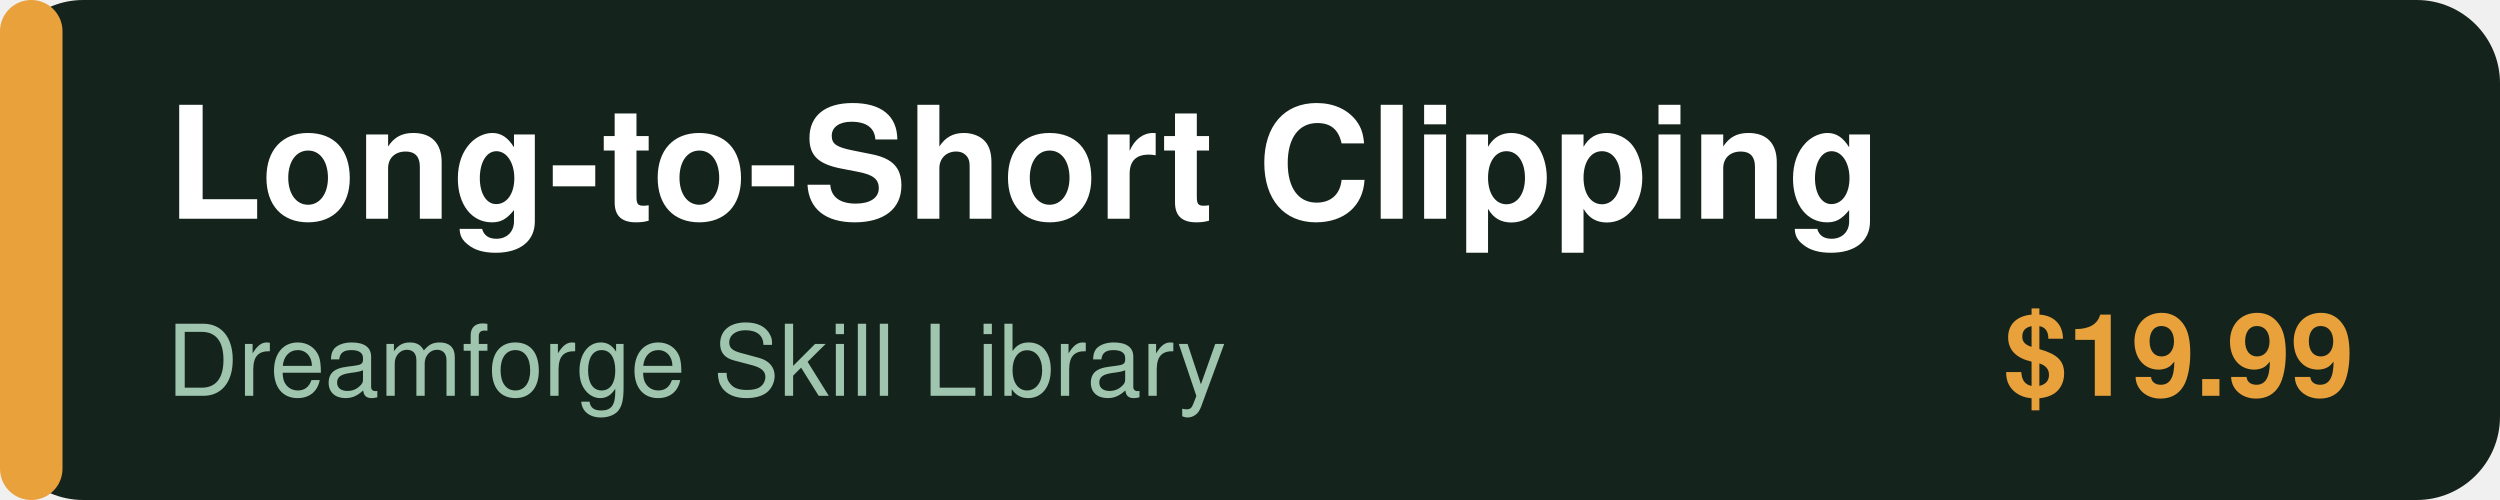
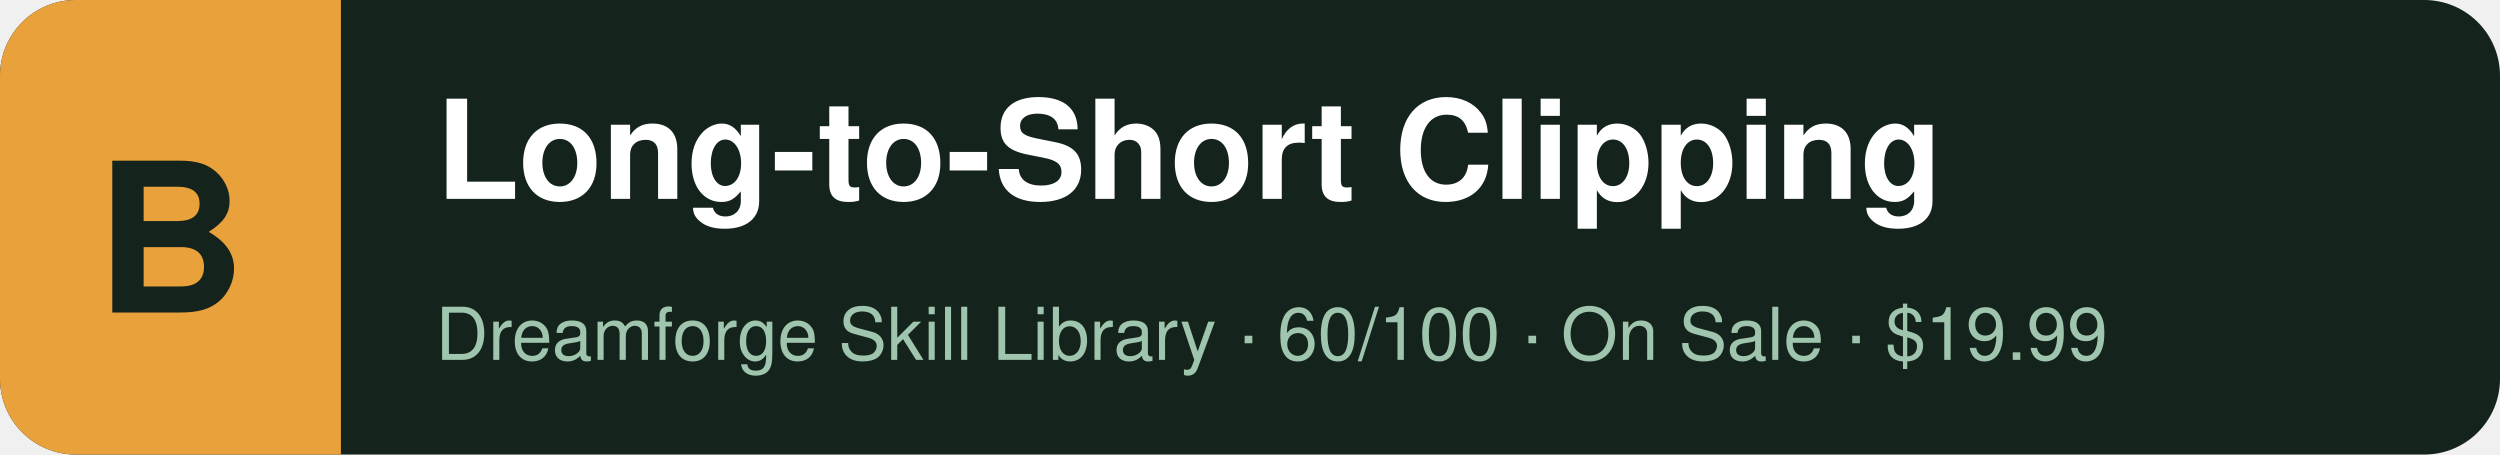
- <svg xmlns="http://www.w3.org/2000/svg" width="240" height="48" viewBox="0 0 240 48" role="img" aria-label="Long-to-Short Clipping — Dreamforge Skill Library">
-   <rect width="240" height="48" rx="8" fill="#14231b" />
-   <rect width="6" height="48" rx="3" fill="#e9a13b" />
-   <text x="16" y="21" font-family="Segoe UI, Helvetica, Arial, sans-serif" font-size="15.0" font-weight="700" fill="#ffffff">Long-to-Short Clipping</text>
-   <text x="16" y="38" font-family="Segoe UI, Helvetica, Arial, sans-serif" font-size="9.5" fill="#9fc5ae">Dreamforge Skill Library</text>
-   <text x="226" y="38" text-anchor="end" font-family="Segoe UI, Helvetica, Arial, sans-serif" font-size="11" font-weight="700" fill="#e9a13b">$19.99</text>
+ <svg xmlns="http://www.w3.org/2000/svg" width="264" height="48" viewBox="0 0 264 48" role="img" aria-label="Long-to-Short Clipping — grade B, completeness 60/100, On Sale — Dreamforge Skill Library">
+   <rect width="264" height="48" rx="8" fill="#14231b" />
+   <path d="M8 0 h28 v48 h-28 a8 8 0 0 1 -8 -8 v-32 a8 8 0 0 1 8 -8 z" fill="#e9a13b" />
+   <text x="18" y="33" text-anchor="middle" font-family="Segoe UI, Helvetica, Arial, sans-serif" font-size="22" font-weight="800" fill="#14231b">B</text>
+   <text x="46" y="21" font-family="Segoe UI, Helvetica, Arial, sans-serif" font-size="14.5" font-weight="700" fill="#ffffff">Long-to-Short Clipping</text>
+   <text x="46" y="38" font-family="Segoe UI, Helvetica, Arial, sans-serif" font-size="7.7" fill="#9fc5ae">Dreamforge Skill Library · 60/100 · On Sale · $19.99</text>
</svg>
